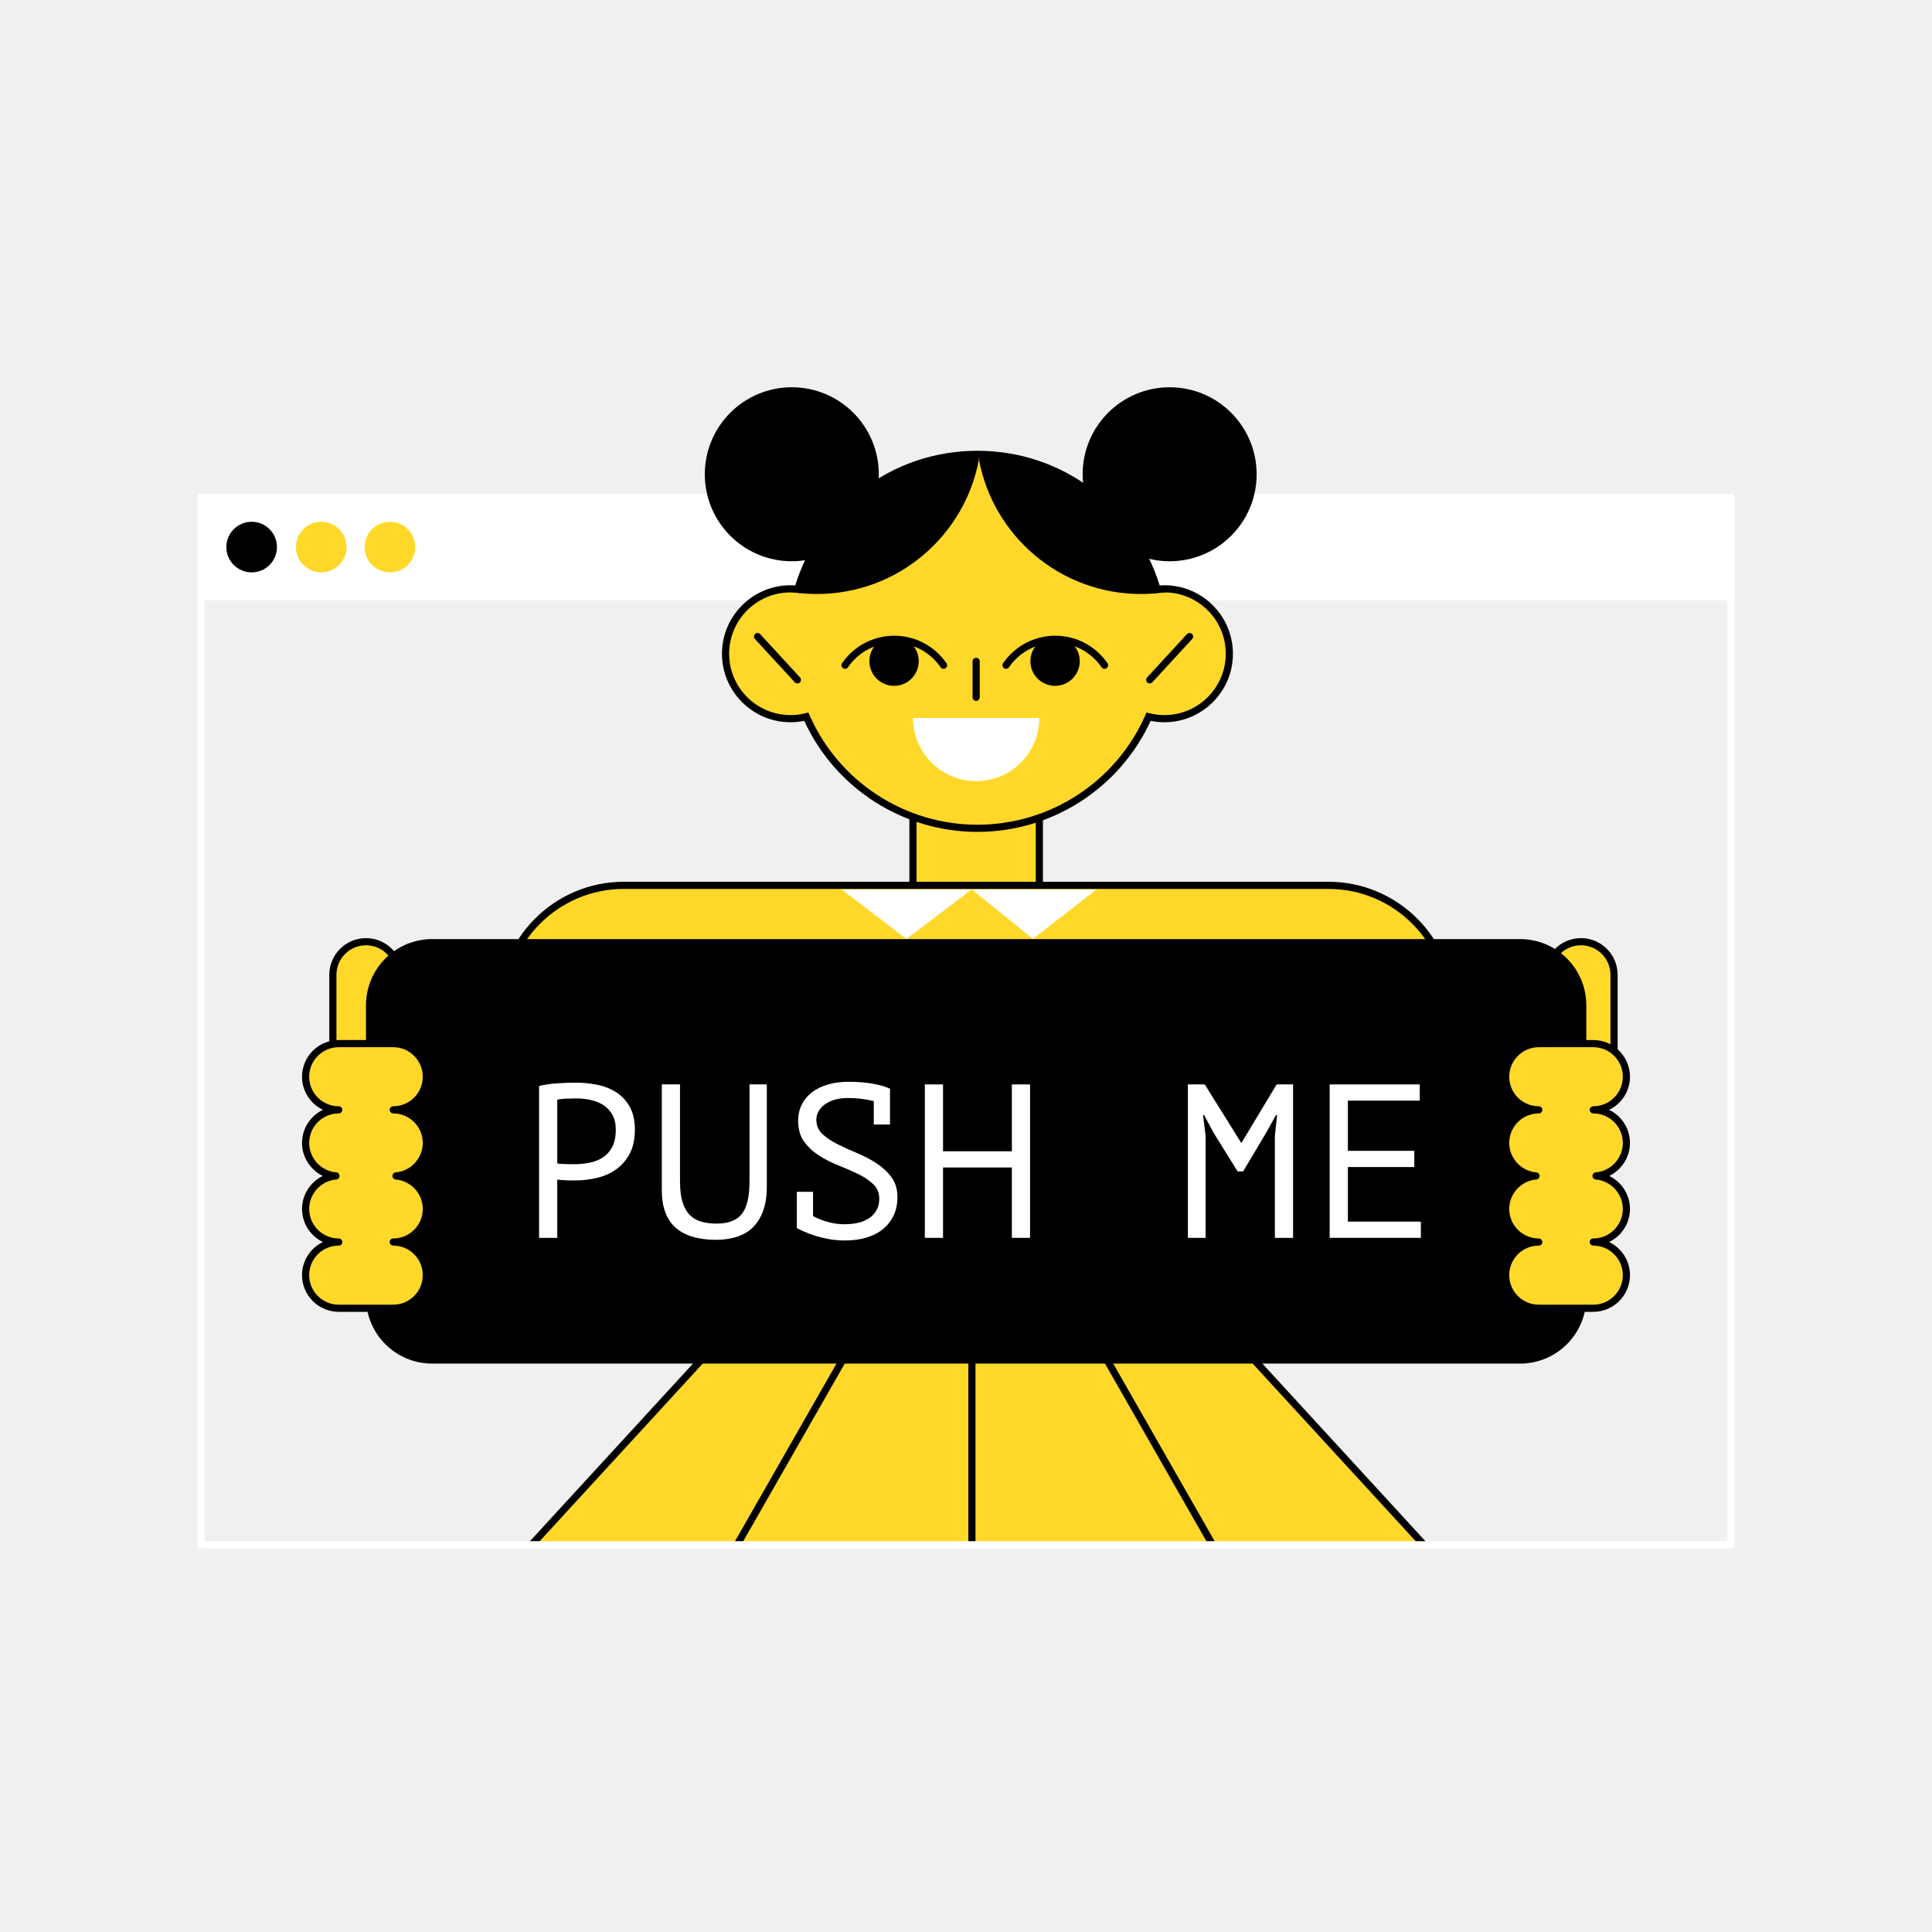
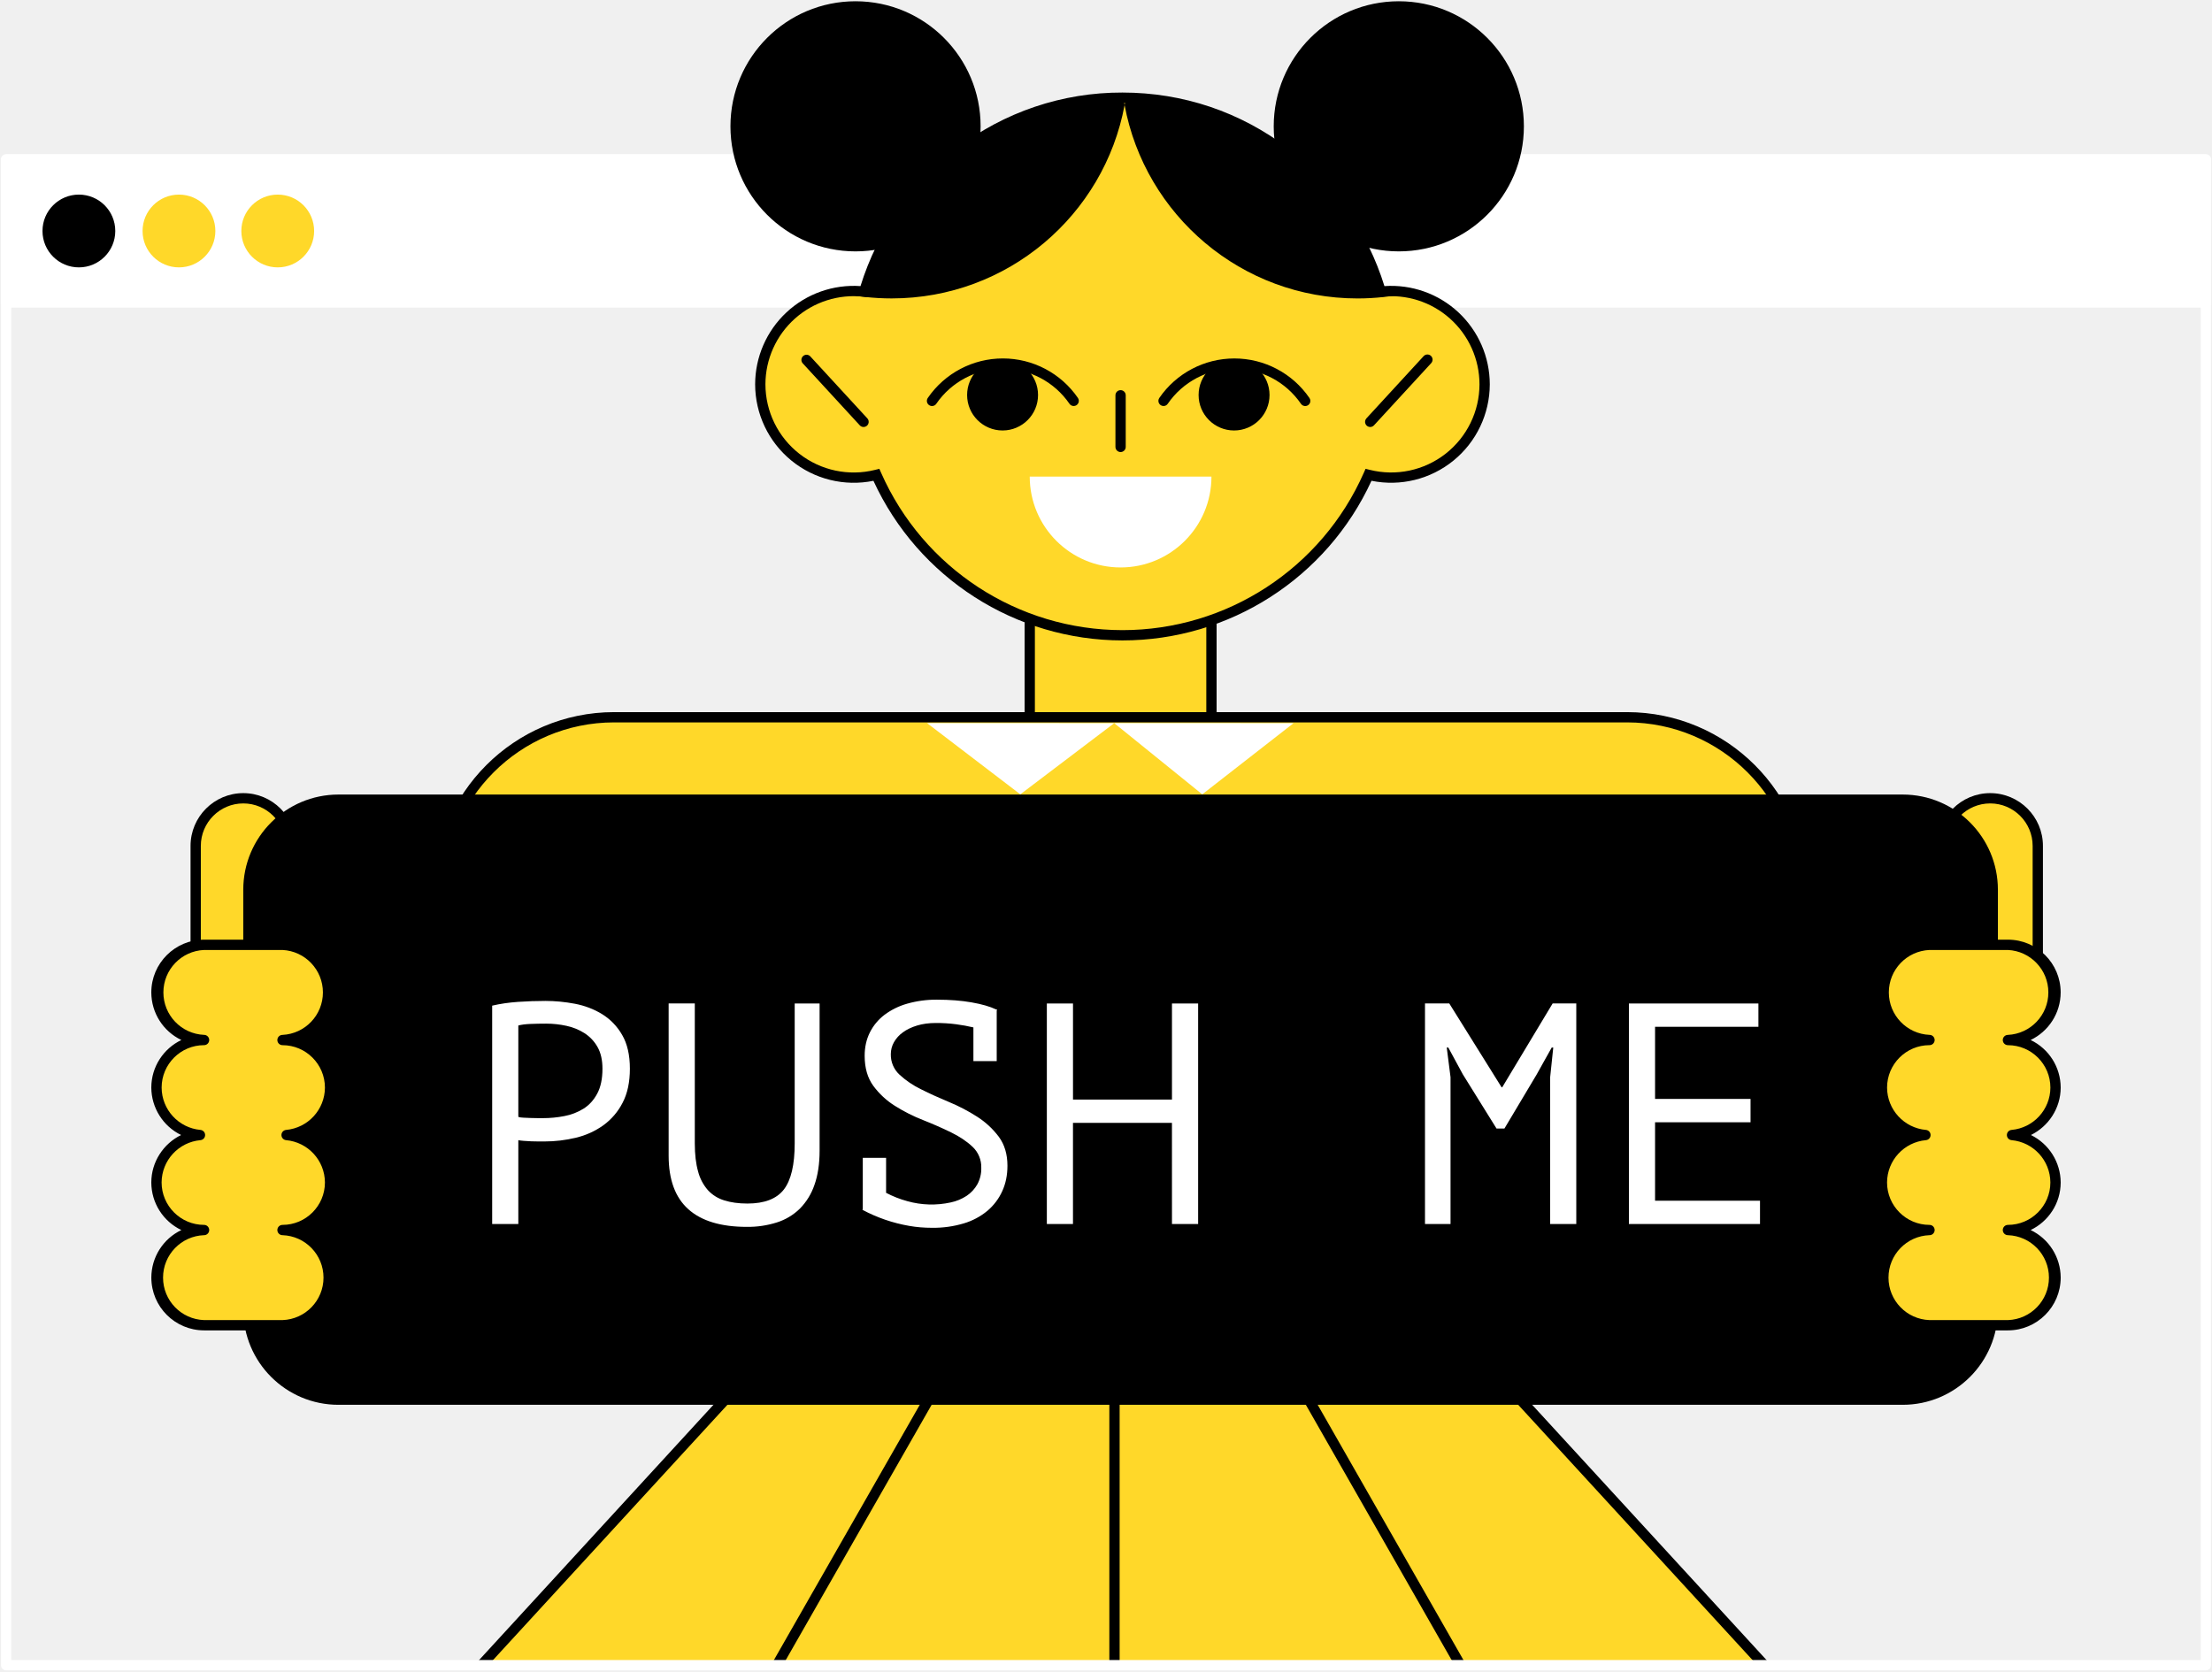
- <svg xmlns="http://www.w3.org/2000/svg" version="1.1" id="Layer_1" x="0px" y="0px" width="1080px" height="1080px" viewBox="0 0 1080 1080" enable-background="new 0 0 1080 1080" xml:space="preserve">
-   <g>
-     <g>
-       <g>
-         <polyline fill="#FFD829" points="795.917,863.513 700.377,759.442 549.763,759.442 543.305,759.442 392.688,759.442      297.148,863.513    " />
-         <polygon points="794.443,864.865 699.498,761.442 393.567,761.442 298.622,864.865 295.675,862.16 391.81,757.442      701.256,757.442 797.391,862.16    " />
-       </g>
-       <g>
-         <line fill="none" x1="471.496" y1="759.442" x2="412.062" y2="863.513" />
-         <rect x="439.792" y="751.506" transform="matrix(-0.8682 -0.4961 0.4961 -0.8682 422.7943 1735.13)" width="4" height="119.839" />
-       </g>
-       <g>
-         <line fill="none" x1="618.404" y1="759.442" x2="677.837" y2="863.513" />
-         <rect x="588.167" y="809.486" transform="matrix(-0.4959 -0.8684 0.8684 -0.4959 264.7948 1776.688)" width="119.847" height="4" />
-       </g>
-       <g>
-         <rect x="541.305" y="759.442" width="4" height="104.069" />
-       </g>
-     </g>
-     <g>
-       <g>
-         <path fill="#FFFFFF" d="M967.619,865.513H112.381c-1.104,0-2-0.896-2-2V278.024c0-1.104,0.896-2,2-2h855.238c1.104,0,2,0.896,2,2     v585.488C969.619,864.617,968.724,865.513,967.619,865.513z M114.381,861.513h851.238V280.024H114.381V861.513z" />
-       </g>
-       <g>
-         <rect x="112.381" y="278.024" fill="#FFFFFF" width="855.238" height="55.591" />
-         <path fill="#FFFFFF" d="M967.619,335.615H112.381c-1.104,0-2-0.896-2-2v-55.591c0-1.104,0.896-2,2-2h855.238c1.104,0,2,0.896,2,2     v55.591C969.619,334.72,968.724,335.615,967.619,335.615z M114.381,331.615h851.238v-51.591H114.381V331.615z" />
-       </g>
-       <g>
-         <circle cx="140.676" cy="305.819" r="14.147" />
-       </g>
-       <g>
-         <circle fill="#FFD829" cx="179.581" cy="305.819" r="14.148" />
-       </g>
-       <g>
-         <circle fill="#FFD829" cx="217.981" cy="305.819" r="14.146" />
-       </g>
-     </g>
-     <g>
-       <g>
-         <g>
-           <rect x="510.35" y="431.767" fill="#FFD829" width="70.646" height="72.942" />
-           <path d="M582.996,506.709H508.35v-76.942h74.646V506.709L582.996,506.709z M512.35,502.709h66.646v-68.942H512.35V502.709z" />
-         </g>
-         <g>
-           <path fill="#FFD829" d="M810.844,613.938c0,37.681-30.545,68.228-68.228,68.228H348.732c-37.684,0-68.229-30.547-68.229-68.228      v-50.8c0-37.683,30.546-68.229,68.229-68.229h393.884c37.683,0,68.228,30.546,68.228,68.229V613.938z" />
-           <path d="M742.616,684.165H348.732c-38.725,0-70.229-31.504-70.229-70.228v-50.8c0-38.724,31.505-70.229,70.229-70.229h393.884      c38.724,0,70.228,31.504,70.228,70.229v50.8C812.844,652.661,781.34,684.165,742.616,684.165z M348.732,496.91      c-36.52,0-66.229,29.71-66.229,66.229v50.801c0,36.518,29.71,66.227,66.229,66.227h393.884      c36.518,0,66.228-29.709,66.228-66.227v-50.801c0-36.519-29.71-66.229-66.228-66.229H348.732L348.732,496.91z" />
-         </g>
-         <g>
-           <path fill="#FFD829" d="M223.093,589.925v-45.001c0-10.223-8.286-18.51-18.508-18.51c-10.222,0-18.508,8.287-18.508,18.51      v45.001c0,10.222,8.286,18.51,18.508,18.51C214.807,608.435,223.093,600.146,223.093,589.925z" />
-           <path d="M204.585,610.435c-11.308,0-20.508-9.199-20.508-20.51v-45.001c0-11.309,9.2-20.51,20.508-20.51      s20.508,9.201,20.508,20.51v45.001C225.093,601.234,215.893,610.435,204.585,610.435z M204.585,528.414      c-9.103,0-16.508,7.406-16.508,16.51v45.001c0,9.104,7.405,16.51,16.508,16.51s16.508-7.405,16.508-16.51v-45.001      C221.093,535.82,213.688,528.414,204.585,528.414z" />
-         </g>
-         <g>
-           <path fill="#FFD829" d="M902.27,589.925v-45.001c0-10.223-8.284-18.51-18.508-18.51c-10.221,0-18.509,8.287-18.509,18.51v45.001      c0,10.222,8.288,18.51,18.509,18.51C893.984,608.435,902.27,600.146,902.27,589.925z" />
-           <path d="M883.762,610.435c-11.309,0-20.509-9.199-20.509-20.51v-45.001c0-11.309,9.2-20.51,20.509-20.51      s20.508,9.201,20.508,20.51v45.001C904.27,601.234,895.069,610.435,883.762,610.435z M883.762,528.414      c-9.103,0-16.509,7.406-16.509,16.51v45.001c0,9.104,7.406,16.51,16.509,16.51c9.104,0,16.508-7.405,16.508-16.51v-45.001      C900.27,535.82,892.864,528.414,883.762,528.414z" />
-         </g>
-         <g>
-           <path d="M886.762,725.245c0,20.444-16.574,37.015-37.018,37.015H241.601c-20.443,0-37.016-16.569-37.016-37.015V561.981      c0-20.446,16.572-37.021,37.016-37.021h608.144c20.442,0,37.018,16.573,37.018,37.021L886.762,725.245L886.762,725.245z" />
-         </g>
-         <g>
-           <path fill="#FFFFFF" d="M301.348,607.053c3.104-0.734,6.451-1.226,10.047-1.471c3.594-0.245,7.146-0.367,10.66-0.367      c3.756,0,7.575,0.367,11.456,1.104c3.879,0.734,7.413,2.083,10.599,4.043c3.186,1.961,5.778,4.655,7.78,8.087      c2.001,3.431,3.002,7.802,3.002,13.109c0,5.229-0.939,9.641-2.818,13.233c-1.88,3.596-4.37,6.515-7.474,8.761      c-3.105,2.247-6.658,3.859-10.66,4.84c-4.003,0.98-8.129,1.471-12.375,1.471c-0.41,0-1.084,0-2.021,0      c-0.94,0-1.921-0.02-2.94-0.062c-1.022-0.04-2.022-0.102-3.002-0.185c-0.98-0.08-1.676-0.162-2.083-0.244v32.592h-10.17      L301.348,607.053L301.348,607.053z M322.34,614.036c-2.133,0-4.182,0.043-6.149,0.123c-1.968,0.082-3.526,0.287-4.673,0.612      v35.532c0.409,0.165,1.064,0.267,1.966,0.308c0.901,0.042,1.846,0.082,2.83,0.122c0.983,0.042,1.926,0.062,2.829,0.062      c0.901,0,1.559,0,1.968,0c2.788,0,5.555-0.265,8.302-0.797c2.745-0.53,5.227-1.489,7.439-2.879      c2.213-1.389,3.997-3.35,5.351-5.882c1.353-2.53,2.03-5.759,2.03-9.681c0-3.348-0.636-6.146-1.907-8.393      c-1.271-2.246-2.952-4.044-5.043-5.393c-2.091-1.348-4.449-2.307-7.072-2.879C327.588,614.323,324.963,614.036,322.34,614.036z" />
-           <path fill="#FFFFFF" d="M418.973,606.194h9.681v57.221c0,5.146-0.675,9.6-2.019,13.354c-1.346,3.759-3.241,6.844-5.687,9.251      c-2.446,2.41-5.422,4.188-8.925,5.33c-3.507,1.144-7.377,1.716-11.615,1.716c-10.108,0-17.711-2.286-22.806-6.861      c-5.095-4.573-7.641-11.519-7.641-20.83v-59.181h10.17v54.401c0,4.331,0.429,7.985,1.286,10.967      c0.858,2.982,2.123,5.392,3.799,7.229c1.673,1.838,3.798,3.167,6.371,3.981c2.573,0.817,5.575,1.227,9.006,1.227      c6.616,0,11.334-1.817,14.152-5.453c2.817-3.634,4.227-9.618,4.227-17.95L418.973,606.194L418.973,606.194z" />
-           <path fill="#FFFFFF" d="M454.504,679.834c2.451,1.308,5.208,2.389,8.271,3.247c3.062,0.856,6.146,1.286,9.251,1.286      c2.694,0,5.227-0.266,7.597-0.797c2.368-0.53,4.431-1.389,6.188-2.572s3.145-2.675,4.166-4.473      c1.021-1.797,1.531-3.922,1.531-6.371c0-3.35-1.123-6.085-3.369-8.21c-2.247-2.123-5.045-4.001-8.393-5.637      c-3.352-1.633-6.984-3.226-10.905-4.777s-7.557-3.39-10.905-5.515c-3.35-2.124-6.146-4.718-8.393-7.78      c-2.248-3.062-3.37-6.964-3.37-11.701c0-3.35,0.674-6.371,2.022-9.066c1.348-2.695,3.246-4.981,5.696-6.861      c2.45-1.878,5.41-3.327,8.884-4.351c3.472-1.021,7.33-1.531,11.578-1.531c4.901,0,9.354,0.35,13.355,1.041      c4.001,0.695,7.188,1.614,9.557,2.758l0.245-0.122v0.245h0.123l-0.123,0.366v19.604h-9.065v-13.11      c-2.043-0.489-4.289-0.896-6.739-1.226c-2.45-0.325-5.065-0.489-7.842-0.489c-2.695,0-5.127,0.327-7.29,0.979      c-2.165,0.654-4.004,1.531-5.515,2.635c-1.513,1.103-2.677,2.389-3.491,3.858c-0.817,1.472-1.227,3.023-1.227,4.656      c0,3.187,1.122,5.841,3.37,7.964c2.245,2.125,5.042,4.024,8.394,5.697c3.349,1.676,6.983,3.33,10.904,4.963      c3.921,1.635,7.555,3.534,10.904,5.697c3.349,2.165,6.146,4.76,8.394,7.78c2.246,3.022,3.369,6.78,3.369,11.271      c0,3.676-0.674,6.984-2.021,9.925c-1.349,2.941-3.269,5.475-5.76,7.598c-2.491,2.125-5.556,3.759-9.188,4.9      c-3.636,1.144-7.74,1.717-12.314,1.717c-3.104,0-6.046-0.245-8.82-0.735c-2.778-0.49-5.33-1.104-7.658-1.838      c-2.328-0.735-4.411-1.511-6.249-2.328c-1.838-0.815-3.289-1.511-4.35-2.083l0.122-0.367v-19.85h9.066L454.504,679.834      L454.504,679.834z" />
-           <path fill="#FFFFFF" d="M565.636,652.633h-38.474v39.331h-10.17v-85.77h10.17v37.37h38.474v-37.37h10.17v85.77h-10.17V652.633z" />
-           <path fill="#FFFFFF" d="M712.666,634.988l1.225-11.641h-0.611l-5.881,10.537L694.9,654.837h-3.063l-13.11-21.074l-5.636-10.415      h-0.612l1.471,11.519v57.098h-9.925v-85.77h9.435l20.34,32.593h0.245l19.604-32.593h9.188v85.77h-10.17L712.666,634.988      L712.666,634.988z" />
-           <path fill="#FFFFFF" d="M743.296,606.194h50.358v9.066h-40.188v28.06h37.126v9.066h-37.126v30.51h40.802v9.066h-50.972V606.194      L743.296,606.194z" />
-         </g>
-         <g>
-           <path fill="#FFD829" d="M238.334,638.917c0-10.223-8.286-18.508-18.506-18.508c10.22,0,18.506-8.287,18.506-18.509      c0-10.223-8.286-18.51-18.506-18.51h-30.484c-10.224,0-18.51,8.287-18.51,18.51c0,10.222,8.286,18.509,18.51,18.509      c-10.224,0-18.51,8.285-18.51,18.508c0,9.699,7.459,17.649,16.954,18.44c-9.495,0.789-16.954,8.738-16.954,18.438      c0,10.224,8.286,18.508,18.51,18.508c-10.224,0-18.51,8.289-18.51,18.508c0,10.224,8.286,18.512,18.51,18.512h30.484      c10.22,0,18.506-8.288,18.506-18.512c0-10.219-8.286-18.508-18.506-18.508c10.22,0,18.506-8.284,18.506-18.508      c0-9.698-7.459-17.646-16.953-18.438C230.875,656.566,238.334,648.616,238.334,638.917z" />
-           <path d="M219.828,733.321h-30.484c-11.31,0-20.51-9.201-20.51-20.512c0-8.147,4.777-15.201,11.679-18.508      c-6.901-3.306-11.679-10.358-11.679-18.508c0-7.999,4.718-15.08,11.572-18.438c-6.855-3.358-11.572-10.44-11.572-18.44      c0-8.148,4.777-15.202,11.679-18.508c-6.901-3.307-11.679-10.36-11.679-18.509c0-11.31,9.2-20.51,20.51-20.51h30.484      c11.307,0,20.506,9.2,20.506,20.51c0,8.147-4.776,15.202-11.677,18.509c6.9,3.306,11.677,10.358,11.677,18.508      c0,8-4.717,15.082-11.572,18.44c6.854,3.356,11.572,10.438,11.572,18.438c0,8.148-4.776,15.202-11.677,18.508      c6.9,3.307,11.677,10.359,11.677,18.508C240.334,724.12,231.135,733.321,219.828,733.321z M191.344,694.303c0,1.104-0.896,2-2,2      c-9.104,0-16.51,7.405-16.51,16.508c0,9.104,7.406,16.512,16.51,16.512h30.484c9.102,0,16.506-7.406,16.506-16.512      c0-9.103-7.404-16.508-16.506-16.508c-1.104,0-2-0.896-2-2c0-1.104,0.896-2,2-2c9.102,0,16.506-7.404,16.506-16.508      c0-8.516-6.641-15.739-15.119-16.444c-1.036-0.086-1.834-0.952-1.834-1.992s0.797-1.906,1.834-1.993      c8.478-0.706,15.119-7.932,15.119-16.447c0-9.104-7.404-16.508-16.506-16.508c-1.104,0-2-0.896-2-2c0-1.104,0.896-2,2-2      c9.102,0,16.506-7.406,16.506-16.509c0-9.104-7.404-16.51-16.506-16.51h-30.484c-9.104,0-16.51,7.406-16.51,16.51      c0,9.103,7.406,16.509,16.51,16.509c1.104,0,2,0.896,2,2c0,1.104-0.896,2-2,2c-9.104,0-16.51,7.405-16.51,16.508      c0,8.517,6.642,15.741,15.12,16.447c1.037,0.087,1.834,0.953,1.834,1.993s-0.798,1.906-1.834,1.992      c-8.479,0.705-15.12,7.93-15.12,16.444c0,9.104,7.406,16.508,16.51,16.508C190.448,692.303,191.344,693.198,191.344,694.303z" />
-         </g>
-         <g>
-           <path fill="#FFD829" d="M909.166,638.917c0-10.223-8.288-18.508-18.508-18.508c10.22,0,18.508-8.287,18.508-18.509      c0-10.223-8.288-18.51-18.508-18.51h-30.485c-10.224,0-18.508,8.287-18.508,18.51c0,10.222,8.284,18.509,18.508,18.509      c-10.224,0-18.508,8.285-18.508,18.508c0,9.699,7.46,17.649,16.955,18.44c-9.495,0.789-16.955,8.738-16.955,18.438      c0,10.224,8.284,18.508,18.508,18.508c-10.224,0-18.508,8.289-18.508,18.508c0,10.224,8.284,18.512,18.508,18.512h30.485      c10.22,0,18.508-8.288,18.508-18.512c0-10.219-8.288-18.508-18.508-18.508c10.22,0,18.508-8.284,18.508-18.508      c0-9.698-7.461-17.646-16.954-18.438C901.705,656.566,909.166,648.616,909.166,638.917z" />
-           <path d="M890.658,733.321h-30.485c-11.308,0-20.508-9.201-20.508-20.512c0-8.147,4.777-15.201,11.678-18.508      c-6.899-3.306-11.678-10.358-11.678-18.508c0-7.999,4.719-15.08,11.573-18.438c-6.855-3.358-11.573-10.44-11.573-18.44      c0-8.148,4.777-15.202,11.678-18.508c-6.899-3.307-11.678-10.36-11.678-18.509c0-11.31,9.2-20.51,20.508-20.51h30.485      c11.308,0,20.508,9.2,20.508,20.51c0,8.147-4.777,15.202-11.678,18.509c6.899,3.306,11.678,10.358,11.678,18.508      c0,8-4.718,15.082-11.573,18.44c6.855,3.356,11.573,10.438,11.573,18.438c0,8.148-4.777,15.202-11.678,18.508      c6.899,3.307,11.678,10.359,11.678,18.508C911.166,724.12,901.966,733.321,890.658,733.321z M862.173,694.303      c0,1.104-0.896,2-2,2c-9.103,0-16.508,7.405-16.508,16.508c0,9.104,7.405,16.512,16.508,16.512h30.485      c9.103,0,16.508-7.406,16.508-16.512c0-9.103-7.405-16.508-16.508-16.508c-1.104,0-2-0.896-2-2c0-1.104,0.896-2,2-2      c9.103,0,16.508-7.404,16.508-16.508c0-8.516-6.643-15.739-15.12-16.444c-1.036-0.086-1.834-0.952-1.834-1.992      s0.797-1.906,1.834-1.993c8.479-0.706,15.12-7.932,15.12-16.447c0-9.104-7.405-16.508-16.508-16.508c-1.104,0-2-0.896-2-2      c0-1.104,0.896-2,2-2c9.103,0,16.508-7.406,16.508-16.509c0-9.104-7.405-16.51-16.508-16.51h-30.485      c-9.103,0-16.508,7.406-16.508,16.51c0,9.103,7.405,16.509,16.508,16.509c1.104,0,2,0.896,2,2c0,1.104-0.896,2-2,2      c-9.103,0-16.508,7.405-16.508,16.508c0,8.517,6.642,15.741,15.121,16.447c1.037,0.087,1.834,0.953,1.834,1.993      s-0.798,1.906-1.834,1.992c-8.479,0.705-15.121,7.93-15.121,16.444c0,9.104,7.405,16.508,16.508,16.508      C861.277,692.303,862.173,693.198,862.173,694.303z" />
-         </g>
-         <g>
-           <g>
-             <g id="XMLID_1_">
-               <path fill="#FFD829" d="M650.919,329.155c-1.392,0-2.763,0.087-4.114,0.239c-12.61-43.559-52.785-75.406-100.403-75.406        c-47.62,0-87.798,31.849-100.406,75.406c-1.352-0.152-2.722-0.239-4.112-0.239c-20.045,0-36.292,16.249-36.292,36.291        c0,20.045,16.247,36.292,36.292,36.292c3.053,0,6.017-0.382,8.85-1.093c16.203,36.734,52.938,62.381,95.67,62.381        c42.729,0,79.463-25.646,95.666-62.381c2.834,0.71,5.798,1.093,8.853,1.093c20.043,0,36.291-16.247,36.291-36.292        C687.21,345.404,670.962,329.155,650.919,329.155z" />
-               <path d="M546.4,465.026c-41.644,0-79.465-24.308-96.822-62.067c-2.53,0.518-5.112,0.779-7.696,0.779        c-21.114,0-38.292-17.179-38.292-38.292c0-21.114,17.178-38.291,38.292-38.291c0.867,0,1.758,0.032,2.664,0.098        c6.474-21.087,19.674-40.032,37.31-53.486c18.676-14.248,40.994-21.779,64.546-21.779c23.55,0,45.868,7.531,64.543,21.779        c17.634,13.454,30.836,32.398,37.31,53.486c0.906-0.065,1.799-0.098,2.666-0.098c21.113,0,38.291,17.177,38.291,38.291        c0,21.113-17.178,38.292-38.291,38.292c-2.586,0-5.169-0.263-7.7-0.779C625.862,440.719,588.041,465.026,546.4,465.026z         M451.88,398.296l0.681,1.543c16.396,37.169,53.23,61.188,93.841,61.188c40.607,0,77.44-24.019,93.836-61.188l0.681-1.542        l1.636,0.41c2.732,0.685,5.548,1.032,8.366,1.032c18.908,0,34.291-15.383,34.291-34.292c0-18.908-15.383-34.291-34.291-34.291        c-1.247,0-2.556,0.076-3.891,0.227l-1.676,0.189l-0.47-1.62c-6.053-20.906-18.968-39.729-36.366-53.003        c-17.972-13.711-39.45-20.959-62.116-20.959s-44.147,7.248-62.119,20.959c-17.399,13.274-30.314,32.098-36.366,53.003        l-0.469,1.62l-1.678-0.189c-1.332-0.149-2.641-0.227-3.888-0.227c-18.908,0-34.292,15.383-34.292,34.291        c0,18.909,15.384,34.292,34.292,34.292c2.816,0,5.631-0.348,8.362-1.032L451.88,398.296z" />
-             </g>
-             <g>
-               <line fill="none" x1="423.492" y1="355.847" x2="445.751" y2="380.041" />
-               <path d="M445.752,382.041c-0.54,0-1.078-0.217-1.473-0.646l-22.26-24.193c-0.747-0.813-0.694-2.078,0.117-2.826        c0.814-0.749,2.078-0.695,2.826,0.118l22.259,24.194c0.748,0.812,0.695,2.077-0.116,2.825        C446.721,381.866,446.235,382.041,445.752,382.041z" />
-             </g>
-             <g>
-               <line fill="none" x1="664.967" y1="355.847" x2="642.708" y2="380.041" />
-               <path d="M642.707,382.041c-0.483,0-0.969-0.175-1.354-0.528c-0.812-0.748-0.865-2.013-0.117-2.826l22.259-24.193        c0.748-0.812,2.012-0.867,2.826-0.118c0.812,0.748,0.864,2.013,0.116,2.826l-22.259,24.193        C643.785,381.824,643.247,382.041,642.707,382.041z" />
-             </g>
-           </g>
-           <g>
-             <g>
-               <circle cx="653.838" cy="265.116" r="48.631" />
-             </g>
-             <g>
-               <circle cx="442.623" cy="265.116" r="48.631" />
-             </g>
-           </g>
-           <g>
-             <g>
-               <circle cx="499.785" cy="369.604" r="13.791" />
-             </g>
-             <g>
-               <path d="M527.449,373.884c-0.637,0-1.264-0.303-1.65-0.868c-5.868-8.546-15.548-13.647-25.893-13.647        c-10.347,0-20.025,5.103-25.895,13.647c-0.625,0.911-1.869,1.143-2.779,0.518c-0.911-0.625-1.144-1.871-0.518-2.781        c6.614-9.633,17.526-15.385,29.19-15.385c11.663,0,22.575,5.751,29.188,15.385c0.626,0.91,0.396,2.155-0.517,2.781        C528.232,373.77,527.839,373.884,527.449,373.884z" />
-             </g>
-           </g>
-           <g>
-             <g>
-               <circle cx="589.787" cy="369.604" r="13.791" />
-             </g>
-             <g>
-               <path d="M562.365,373.884c-0.391,0-0.784-0.114-1.13-0.351c-0.911-0.625-1.144-1.871-0.518-2.781        c6.614-9.633,17.526-15.385,29.189-15.385c11.665,0,22.577,5.751,29.188,15.385c0.625,0.911,0.395,2.156-0.518,2.781        c-0.911,0.625-2.156,0.394-2.781-0.518c-5.865-8.546-15.545-13.647-25.891-13.647s-20.024,5.103-25.894,13.647        C563.628,373.581,563.002,373.884,562.365,373.884z" />
-             </g>
-           </g>
-           <g>
-             <line fill="none" x1="545.674" y1="369.708" x2="545.674" y2="389.785" />
-             <path d="M545.674,391.785c-1.104,0-2-0.896-2-2v-20.077c0-1.104,0.896-2,2-2c1.104,0,2,0.896,2,2v20.077       C547.674,390.89,546.778,391.785,545.674,391.785z" />
-           </g>
-           <g>
-             <path fill="#FFFFFF" d="M580.996,401.331c0,19.509-15.813,35.322-35.322,35.322c-19.508,0-35.324-15.813-35.324-35.322" />
-           </g>
-         </g>
-       </g>
-       <g>
-         <polygon fill="#FFFFFF" points="543.195,497.192 506.689,524.878 470.438,497.192    " />
-       </g>
-       <g>
-         <polygon fill="#FFFFFF" points="612.915,497.192 577.424,524.878 543.195,497.192    " />
-       </g>
-     </g>
+ <svg xmlns="http://www.w3.org/2000/svg" viewBox="0 0 860 650">
+   <path fill="#ffd829" d="m685.92 647.51-95.54-104.07H282.69l-95.54 104.07" />
+   <path d="M684.44 648.87 589.5 545.43H283.57l-94.95 103.42-2.94-2.7 96.13-104.72h309.45l96.13 104.72Z" />
+   <path fill="none" d="m361.5 543.44-59.44 104.07" />
+   <path d="m303.79 648.5-3.47-2 59.45-104.04 3.47 1.99Z" />
+   <path fill="none" d="m508.4 543.44 59.44 104.07" />
+   <path d="m566.08 648.5-59.43-104.08 3.47-1.98 59.43 104.08ZM431.3 543.44h4v104.07h-4Z" />
+   <path fill="#fff" d="M857.62 649.51H2.38a2 2 0 0 1-2-2V62.02c0-1.1.9-2 2-2h855.24a2 2 0 0 1 2 2v585.5a2 2 0 0 1-2 2Zm-853.24-4h851.24V64.02H4.38Z" />
+   <g fill="#fff">
+     <path d="M2.38 62.02h855.24v55.6H2.38Z" />
+     <path d="M857.62 119.61H2.38a2 2 0 0 1-2-2V62.02c0-1.1.9-2 2-2h855.24a2 2 0 0 1 2 2v55.6a2 2 0 0 1-2 2Zm-853.24-4h851.24V64.02H4.38Z" />
  </g>
-   <g>
-     <g>
-       <path d="M547.23,256.846c-0.177-0.946-0.343-1.895-0.488-2.851c-0.114,0-0.229-0.007-0.342-0.007    c-47.62,0-87.799,31.849-100.406,75.406c-1.352-0.152-2.722-0.239-4.112-0.239c-2.071,0-4.098,0.183-6.073,0.516    c6.703,1.552,13.687,2.373,20.861,2.373C501.765,332.044,539.285,299.639,547.23,256.846z" />
-     </g>
-     <g>
-       <path d="M646.805,329.395c-12.494-43.154-52.049-74.796-99.09-75.378c-0.146,0.949-0.311,1.891-0.484,2.831    c7.946,42.793,45.468,75.198,90.563,75.198c6.91,0,13.64-0.767,20.116-2.209c-2.264-0.442-4.6-0.68-6.991-0.68    C649.527,329.155,648.156,329.242,646.805,329.395z" />
-     </g>
-   </g>
+   <path d="M44.82 89.82a14.15 14.15 0 1 1-28.3 0 14.15 14.15 0 0 1 28.3 0Z" />
+   <path fill="#ffd829" d="M83.73 89.82a14.15 14.15 0 1 1-28.3 0 14.15 14.15 0 0 1 28.3 0Zm38.4 0a14.15 14.15 0 1 1-28.3 0 14.15 14.15 0 0 1 28.3 0Zm278.22 125.95H471v72.94h-70.65Z" />
+   <path d="M473 290.7h-74.65v-76.93H473Zm-70.65-4H469v-68.93h-66.65Z" />
+   <path fill="#ffd829" d="M700.84 397.94a68.23 68.23 0 0 1-68.22 68.23H238.73a68.23 68.23 0 0 1-68.23-68.23v-50.8a68.23 68.23 0 0 1 68.23-68.23h393.89a68.23 68.23 0 0 1 68.22 68.23Z" />
+   <path d="M632.62 468.17H238.73a70.3 70.3 0 0 1-70.23-70.23v-50.8a70.3 70.3 0 0 1 70.23-70.23h393.89a70.3 70.3 0 0 1 70.22 70.23v50.8a70.3 70.3 0 0 1-70.22 70.23ZM238.73 280.9a66.3 66.3 0 0 0-66.23 66.23v50.8a66.3 66.3 0 0 0 66.23 66.23h393.89a66.3 66.3 0 0 0 66.22-66.23v-50.8a66.3 66.3 0 0 0-66.22-66.23Z" />
+   <path fill="#ffd829" d="M113.1 373.93v-45a18.5 18.5 0 1 0-37.02 0v45a18.5 18.5 0 1 0 37.01 0Z" />
+   <path d="M94.58 394.44c-11.3 0-20.5-9.2-20.5-20.51v-45c0-11.31 9.2-20.52 20.5-20.52 11.31 0 20.51 9.2 20.51 20.51v45c0 11.31-9.2 20.51-20.5 20.51Zm0-82.03c-9.1 0-16.5 7.41-16.5 16.51v45c0 9.1 7.4 16.51 16.5 16.51s16.51-7.4 16.51-16.5v-45c0-9.11-7.4-16.52-16.5-16.52Z" />
+   <path fill="#ffd829" d="M792.27 373.93v-45a18.5 18.5 0 1 0-37.02 0v45a18.51 18.51 0 0 0 37.02 0Z" />
+   <path d="M773.76 394.44c-11.3 0-20.5-9.2-20.5-20.51v-45c0-11.31 9.2-20.52 20.5-20.52 11.31 0 20.51 9.2 20.51 20.51v45c0 11.31-9.2 20.51-20.5 20.51Zm0-82.03c-9.1 0-16.5 7.41-16.5 16.51v45c0 9.1 7.4 16.51 16.5 16.51s16.51-7.4 16.51-16.5v-45c0-9.11-7.4-16.52-16.5-16.52Z" />
+   <path d="M776.76 509.25a37.02 37.02 0 0 1-37.02 37.01H131.6a37.01 37.01 0 0 1-37.02-37.01V345.98a37.02 37.02 0 0 1 37.02-37.02h608.14a37.02 37.02 0 0 1 37.02 37.02Z" />
+   <path fill="#fff" d="M191.35 391.05c3.1-.73 6.45-1.22 10.05-1.47 3.59-.24 7.14-.37 10.66-.37 3.75 0 7.57.37 11.45 1.1 3.88.74 7.41 2.1 10.6 4.05a22.76 22.76 0 0 1 7.78 8.09c2 3.43 3 7.8 3 13.1 0 5.24-.94 9.65-2.82 13.24a24.8 24.8 0 0 1-7.47 8.76 30.26 30.26 0 0 1-10.66 4.84c-4 .98-8.13 1.47-12.38 1.47h-2.02a71.46 71.46 0 0 1-5.94-.24c-.98-.08-1.67-.17-2.08-.25v32.6h-10.17Zm20.99 6.99c-2.13 0-4.18.04-6.15.12-1.97.08-3.53.29-4.67.61v35.53c.4.17 1.06.27 1.96.31l2.83.12c.99.04 1.93.06 2.83.06h1.97c2.79 0 5.56-.26 8.3-.8a21.5 21.5 0 0 0 7.44-2.87c2.22-1.39 4-3.35 5.35-5.88 1.36-2.53 2.03-5.76 2.03-9.68 0-3.35-.63-6.15-1.9-8.4a15.22 15.22 0 0 0-5.05-5.39 21.3 21.3 0 0 0-7.07-2.88 37.1 37.1 0 0 0-7.87-.85Zm96.63-7.84h9.68v57.22c0 5.14-.67 9.6-2.01 13.35a24.16 24.16 0 0 1-5.7 9.25 22.39 22.39 0 0 1-8.92 5.33 37.29 37.29 0 0 1-11.61 1.72c-10.11 0-17.71-2.29-22.8-6.87-5.1-4.57-7.65-11.51-7.65-20.82v-59.19h10.17v54.4c0 4.34.43 7.99 1.29 10.97a17.7 17.7 0 0 0 3.8 7.23 14.23 14.23 0 0 0 6.37 3.98c2.57.82 5.57 1.23 9 1.23 6.62 0 11.34-1.82 14.16-5.45 2.81-3.64 4.22-9.62 4.22-17.95Zm35.53 73.63a40.49 40.49 0 0 0 8.27 3.25 34.7 34.7 0 0 0 16.85.49 18 18 0 0 0 6.2-2.57 13.18 13.18 0 0 0 4.16-4.48 12.69 12.69 0 0 0 1.53-6.37 10.8 10.8 0 0 0-3.37-8.2c-2.25-2.13-5.05-4-8.4-5.64a155.62 155.62 0 0 0-10.9-4.78 64.7 64.7 0 0 1-10.9-5.51 30.63 30.63 0 0 1-8.4-7.78c-2.25-3.07-3.37-6.97-3.37-11.7 0-3.36.68-6.38 2.02-9.07a19.62 19.62 0 0 1 5.7-6.86 26.98 26.98 0 0 1 8.88-4.35 40.96 40.96 0 0 1 11.58-1.53c4.9 0 9.36.34 13.36 1.04s7.19 1.61 9.56 2.75l.24-.12v.25h.12l-.12.36v19.6h-9.06v-13.1c-2.05-.5-4.3-.9-6.74-1.23a59.71 59.71 0 0 0-7.85-.49c-2.7 0-5.12.33-7.29.98-2.16.66-4 1.53-5.51 2.64a11.95 11.95 0 0 0-3.5 3.85 9.45 9.45 0 0 0-1.22 4.66 10.5 10.5 0 0 0 3.37 7.96 34.56 34.56 0 0 0 8.4 5.7c3.34 1.68 6.98 3.33 10.9 4.96a68.96 68.96 0 0 1 10.9 5.7 32 32 0 0 1 8.4 7.78c2.24 3.02 3.37 6.78 3.37 11.27 0 3.68-.68 6.99-2.03 9.93a21.84 21.84 0 0 1-5.75 7.6 25.95 25.95 0 0 1-9.2 4.9 40.96 40.96 0 0 1-12.3 1.71c-3.11 0-6.05-.24-8.83-.73a60.39 60.39 0 0 1-18.25-6.25l.12-.37v-19.85h9.06Zm111.14-27.2h-38.48v39.33H407V390.2h10.17v37.37h38.48V390.2h10.17v85.77h-10.17Zm147.03-17.64 1.22-11.64h-.61l-5.88 10.53-12.5 20.96h-3.06l-13.11-21.08-5.64-10.41h-.61l1.47 11.52v57.1h-9.93v-85.78h9.44l20.34 32.6h.25l19.6-32.6h9.19v85.77h-10.17Zm30.63-28.79h50.35v9.06h-40.18v28.06h37.12v9.07h-37.12v30.5h40.8v9.07H633.3Z" />
+   <path fill="#ffd829" d="M128.33 422.92a18.5 18.5 0 0 0-18.5-18.51 18.5 18.5 0 0 0 0-37.02H79.34a18.5 18.5 0 1 0 0 37.02 18.5 18.5 0 0 0-1.55 36.95 18.5 18.5 0 0 0 1.55 36.94 18.51 18.51 0 1 0 0 37.02h30.49a18.5 18.5 0 0 0 0-37.02 18.5 18.5 0 0 0 1.55-36.94 18.5 18.5 0 0 0 16.95-18.44Z" />
+   <path d="M109.83 517.32H79.34a20.53 20.53 0 0 1-20.5-20.51 20.5 20.5 0 0 1 11.67-18.5 20.53 20.53 0 0 1-11.68-18.52c0-8 4.72-15.08 11.58-18.44a20.64 20.64 0 0 1-11.58-18.44c0-8.14 4.78-15.2 11.68-18.5a20.54 20.54 0 0 1-11.68-18.51c0-11.31 9.2-20.51 20.51-20.51h30.49c11.3 0 20.5 9.2 20.5 20.5 0 8.16-4.77 15.21-11.67 18.52a20.53 20.53 0 0 1 11.67 18.5c0 8-4.71 15.09-11.57 18.44a20.64 20.64 0 0 1 11.57 18.44c0 8.15-4.77 15.2-11.67 18.51a20.54 20.54 0 0 1 11.67 18.5c0 11.32-9.2 20.52-20.5 20.52ZM81.34 478.3a2 2 0 0 1-2 2 16.52 16.52 0 0 0 0 33.02h30.49a16.52 16.52 0 0 0 0-33.02 2 2 0 0 1 0-4c9.1 0 16.5-7.4 16.5-16.5a16.6 16.6 0 0 0-15.11-16.45 2 2 0 0 1 0-3.98 16.6 16.6 0 0 0 15.11-16.45c0-9.1-7.4-16.5-16.5-16.5a2 2 0 0 1 0-4 16.53 16.53 0 0 0 0-33.02H79.34a16.52 16.52 0 0 0 0 33.01 2 2 0 0 1 0 4c-9.1 0-16.5 7.4-16.5 16.5a16.6 16.6 0 0 0 15.11 16.46 2 2 0 0 1 0 3.98 16.6 16.6 0 0 0-15.12 16.44c0 9.1 7.41 16.51 16.51 16.51a2 2 0 0 1 2 2Z" />
+   <path fill="#ffd829" d="M799.17 422.92a18.5 18.5 0 0 0-18.51-18.51 18.51 18.51 0 0 0 0-37.02h-30.49a18.5 18.5 0 1 0 0 37.02 18.5 18.5 0 0 0-1.55 36.95 18.5 18.5 0 0 0 1.55 36.94 18.5 18.5 0 0 0 0 37.02h30.49a18.51 18.51 0 0 0 0-37.02 18.5 18.5 0 0 0 1.55-36.94 18.5 18.5 0 0 0 16.96-18.44Z" />
+   <path d="M780.66 517.32h-30.49a20.5 20.5 0 0 1-8.83-39.01 20.54 20.54 0 0 1-11.68-18.52c0-8 4.72-15.08 11.58-18.44a20.64 20.64 0 0 1-11.58-18.44c0-8.14 4.78-15.2 11.68-18.5a20.54 20.54 0 0 1-11.68-18.51c0-11.31 9.2-20.51 20.51-20.51h30.49c11.3 0 20.5 9.2 20.5 20.5 0 8.16-4.77 15.21-11.67 18.52a20.54 20.54 0 0 1 11.68 18.5c0 8-4.72 15.09-11.58 18.44a20.64 20.64 0 0 1 11.58 18.44c0 8.15-4.78 15.2-11.68 18.51a20.54 20.54 0 0 1 11.68 18.5c0 11.32-9.2 20.52-20.51 20.52Zm-28.49-39.02a2 2 0 0 1-2 2 16.52 16.52 0 0 0 0 33.02h30.49a16.52 16.52 0 0 0 0-33.02 2 2 0 0 1 0-4c9.1 0 16.5-7.4 16.5-16.5a16.6 16.6 0 0 0-15.11-16.45 2 2 0 0 1 0-3.98 16.6 16.6 0 0 0 15.12-16.45c0-9.1-7.4-16.5-16.51-16.5a2 2 0 0 1 0-4 16.53 16.53 0 0 0 0-33.02h-30.49a16.52 16.52 0 0 0 0 33.01 2 2 0 0 1 0 4c-9.1 0-16.5 7.4-16.5 16.5a16.6 16.6 0 0 0 15.12 16.46 2 2 0 0 1 0 3.98 16.6 16.6 0 0 0-15.13 16.44c0 9.1 7.41 16.51 16.51 16.51a2 2 0 0 1 2 2Z" />
+   <path fill="#ffd829" d="M540.92 113.16c-1.4 0-2.76.08-4.12.23C524.2 69.83 484.02 38 436.4 38c-47.62 0-87.8 31.85-100.4 75.4a36.3 36.3 0 1 0 4.74 71.25 104.54 104.54 0 0 0 95.66 62.39c42.73 0 79.47-25.65 95.67-62.38a36.3 36.3 0 1 0 8.85-71.49Z" />
+   <path d="M436.4 249.03a106.63 106.63 0 0 1-96.82-62.07 38.34 38.34 0 0 1-45.99-37.51 38.33 38.33 0 0 1 40.96-38.2 107.37 107.37 0 0 1 37.3-53.48 105.54 105.54 0 0 1 64.55-21.78c23.55 0 45.87 7.53 64.55 21.78a107.38 107.38 0 0 1 37.3 53.48 38.33 38.33 0 0 1 40.96 38.2 38.34 38.34 0 0 1-45.99 37.5 106.62 106.62 0 0 1-96.82 62.08Zm-94.52-66.73.68 1.54a102.62 102.62 0 0 0 93.84 61.19c40.6 0 77.44-24.02 93.84-61.2l.68-1.53 1.63.4a34.33 34.33 0 0 0 42.66-33.26 34.33 34.33 0 0 0-38.18-34.06l-1.68.2-.47-1.63a103.3 103.3 0 0 0-36.36-53 101.57 101.57 0 0 0-62.12-20.96c-22.66 0-44.14 7.25-62.12 20.96a103.29 103.29 0 0 0-36.36 53l-.47 1.62-1.68-.19a34.33 34.33 0 0 0-38.18 34.06 34.33 34.33 0 0 0 42.65 33.27Z" />
+   <path fill="none" d="m313.5 139.85 22.25 24.2" />
+   <path d="M335.75 166.04a2 2 0 0 1-1.47-.64l-22.26-24.2a2 2 0 0 1 2.94-2.7l22.26 24.19a2 2 0 0 1-1.47 3.35Z" />
+   <path fill="none" d="m554.97 139.85-22.26 24.2" />
+   <path d="M532.7 166.04a2 2 0 0 1-1.46-3.35l22.25-24.2a2 2 0 1 1 2.95 2.71l-22.26 24.2c-.4.42-.93.64-1.47.64Zm59.77-116.92a48.63 48.63 0 1 1-97.26 0 48.63 48.63 0 0 1 97.26 0Zm-211.22 0a48.63 48.63 0 1 1-97.26 0 48.63 48.63 0 0 1 97.26 0Zm22.33 104.48a13.79 13.79 0 1 1-27.58 0 13.79 13.79 0 0 1 27.58 0Z" />
+   <path d="M417.45 157.88a2 2 0 0 1-1.65-.86 31.4 31.4 0 0 0-51.79 0 2 2 0 1 1-3.3-2.27 35.4 35.4 0 0 1 58.38 0 2 2 0 0 1-1.64 3.13Zm76.13-4.28a13.79 13.79 0 1 1-27.58 0 13.79 13.79 0 0 1 27.58 0Z" />
+   <path d="M452.37 157.88a2 2 0 0 1-1.65-3.13 35.4 35.4 0 0 1 58.37 0 2 2 0 1 1-3.3 2.26 31.4 31.4 0 0 0-51.78 0c-.38.57-1 .87-1.64.87Z" />
+   <path fill="none" d="M435.67 153.7v20.09" />
+   <path d="M435.67 175.78a2 2 0 0 1-2-2v-20.07a2 2 0 0 1 4 0v20.07a2 2 0 0 1-2 2Z" />
+   <path fill="#fff" d="M471 185.33a35.32 35.32 0 1 1-70.65 0m32.85 95.87-36.51 27.68-36.25-27.69Zm69.72 0-35.5 27.68-34.23-27.69Z" />
+   <path d="M437.23 40.85a89.8 89.8 0 0 1-.49-2.86h-.34c-47.62 0-87.8 31.85-100.4 75.4a36.76 36.76 0 0 0-10.2.28 92.4 92.4 0 0 0 20.87 2.37c45.1 0 82.62-32.4 90.56-75.2Z" />
+   <path d="M536.8 113.4c-12.49-43.16-52.04-74.8-99.08-75.38-.15.95-.32 1.89-.49 2.83 7.95 42.8 45.47 75.2 90.56 75.2 6.91 0 13.64-.77 20.12-2.21a36.45 36.45 0 0 0-11.1-.45Z" />
</svg>
